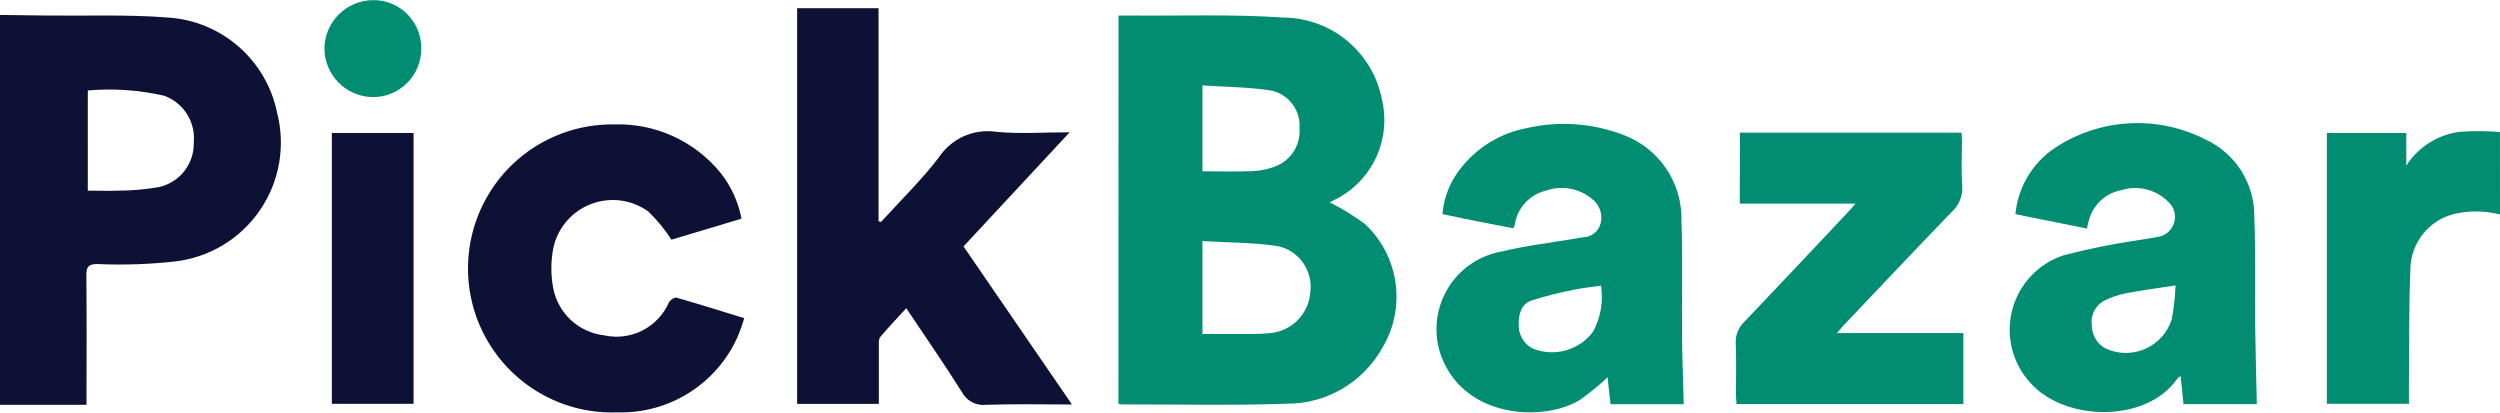
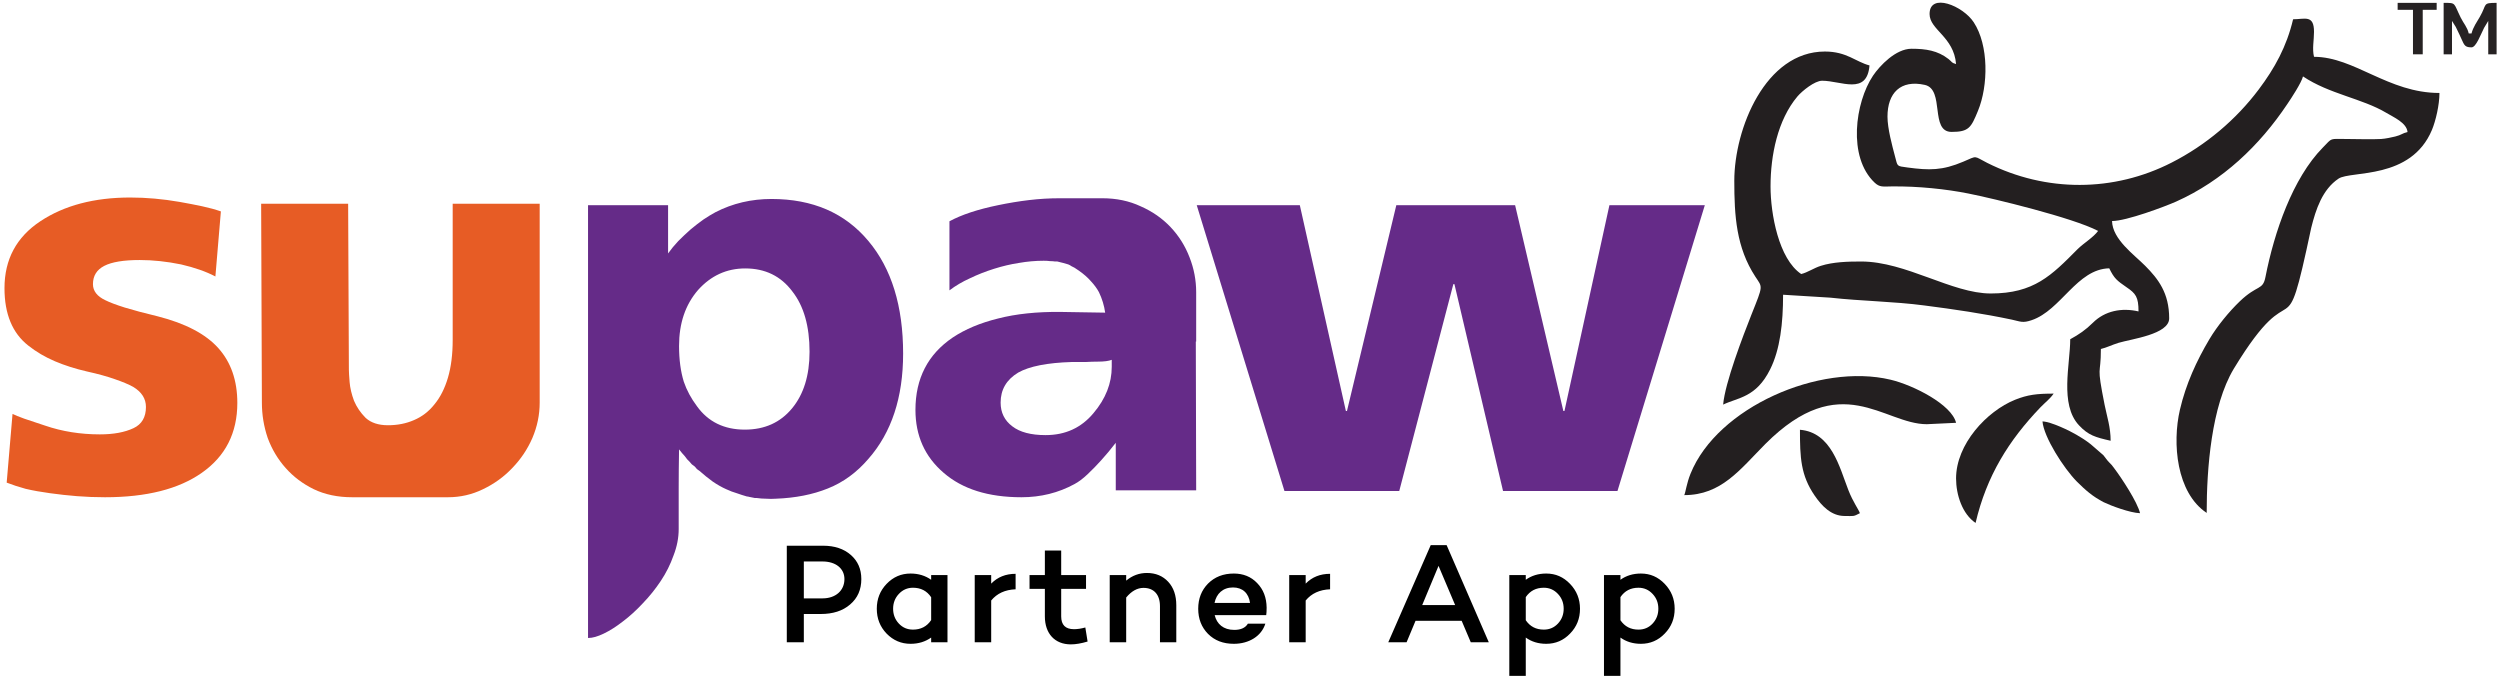
- <svg xmlns="http://www.w3.org/2000/svg" width="109.124" height="18" viewBox="0 0 109.124 18">
-   <g id="Group_2829" data-name="Group 2829" transform="translate(182 -388.848)">
-     <path id="Path_2690" data-name="Path 2690" d="M-182,397l2.072.026c1.742.021,3.491-.051,5.224.085a5.2,5.2,0,0,1,4.8,4.161,5.222,5.222,0,0,1-4.423,6.484,21.662,21.662,0,0,1-3.422.117c-.393,0-.486.124-.482.5.019,1.7.008,3.406.008,5.109v.534H-182Zm3.832,7.669c.47,0,.9.017,1.318,0a10.449,10.449,0,0,0,1.781-.153,1.944,1.944,0,0,0,1.527-1.95,1.974,1.974,0,0,0-1.293-2.04,10.748,10.748,0,0,0-3.332-.229Z" transform="translate(0 -7.5)" fill="#0d1136" />
-     <path id="Path_2691" data-name="Path 2691" d="M1096.974,464.038a4.269,4.269,0,0,0-2.013-.019,2.521,2.521,0,0,0-1.9,2.431c-.069,1.741-.047,3.485-.063,5.227,0,.2,0,.4,0,.627h-3.581V460.482h3.466v1.425a3.266,3.266,0,0,1,2.349-1.477,10.946,10.946,0,0,1,1.74.013Z" transform="translate(-1169.85 -65.83)" fill="#008d71" />
-     <path id="Path_2692" data-name="Path 2692" d="M429.151,397.27c.2,0,.358,0,.516,0,2.236.02,4.478-.064,6.7.089a4.412,4.412,0,0,1,4.283,3.585,3.876,3.876,0,0,1-2.182,4.425.4.4,0,0,0-.089.06,11.028,11.028,0,0,1,1.515.929,4.339,4.339,0,0,1,.764,5.431,4.761,4.761,0,0,1-4.195,2.425c-2.393.084-4.791.027-7.187.03a.546.546,0,0,1-.13-.038Zm3.663,13.9c.727,0,1.416,0,2.1,0a7.083,7.083,0,0,0,.8-.033,1.932,1.932,0,0,0,1.81-1.8,1.816,1.816,0,0,0-1.406-2c-1.078-.164-2.184-.155-3.305-.222Zm0-7.1c.759,0,1.488.019,2.216-.009a3.119,3.119,0,0,0,.93-.193,1.65,1.65,0,0,0,1.092-1.685,1.567,1.567,0,0,0-1.21-1.634c-.987-.16-2-.159-3.028-.229Z" transform="translate(-562.328 -7.744)" fill="#008d71" />
-     <path id="Path_2693" data-name="Path 2693" d="M257.146,402.656c.848-.935,1.761-1.82,2.525-2.819a2.548,2.548,0,0,1,2.5-1.114c1.025.1,2.066.021,3.208.021l-4.634,4.982,4.734,6.9c-1.3,0-2.519-.03-3.737.014a1.069,1.069,0,0,1-1.08-.577c-.764-1.214-1.583-2.393-2.416-3.639-.4.436-.781.836-1.138,1.258-.071.084-.058.252-.059.382,0,.837,0,1.673,0,2.536h-3.567V393.328h3.554v9.3Z" transform="translate(-400.688 -4.122)" fill="#0d1136" />
-     <path id="Path_2694" data-name="Path 2694" d="M613.558,468.808h-3.195l-.126-1.174a12.43,12.43,0,0,1-1.185.968c-1.41.9-4.459.873-5.757-1.235a3.445,3.445,0,0,1,2.329-5.228c1.069-.258,2.171-.384,3.257-.57.092-.016.183-.033.275-.047a.809.809,0,0,0,.771-.587,1.018,1.018,0,0,0-.295-1.023,2.073,2.073,0,0,0-2.085-.428,1.811,1.811,0,0,0-1.338,1.345c-.016.05-.013.106-.026.157a1.142,1.142,0,0,1-.063.143c-.513-.1-1.03-.2-1.547-.3s-1.011-.209-1.546-.321a3.69,3.69,0,0,1,.859-2.075,4.789,4.789,0,0,1,2.823-1.678,7.23,7.23,0,0,1,4.122.264,3.9,3.9,0,0,1,2.629,3.781c.059,1.648.01,3.3.024,4.95C613.494,466.757,613.532,467.766,613.558,468.808Zm-3.61-5.176c-.423.063-.82.1-1.207.185a14.688,14.688,0,0,0-1.837.468c-.449.161-.557.6-.548,1.059a1.131,1.131,0,0,0,.585,1.021,2.235,2.235,0,0,0,2.658-.719A3.178,3.178,0,0,0,609.948,463.633Z" transform="translate(-722.065 -62.316)" fill="#008d71" />
-     <path id="Path_2695" data-name="Path 2695" d="M927.014,468.379h-3.2c-.041-.4-.081-.794-.125-1.228a.862.862,0,0,0-.154.129c-1.345,1.934-4.918,1.869-6.417.158a3.423,3.423,0,0,1,1.457-5.554,29.724,29.724,0,0,1,3.236-.656c.274-.053.553-.081.826-.138a.888.888,0,0,0,.49-1.563,2.026,2.026,0,0,0-2.031-.486,1.8,1.8,0,0,0-1.411,1.316c-.034.1-.05.2-.086.359l-3.123-.629a3.931,3.931,0,0,1,1.954-3.035,6.527,6.527,0,0,1,6.343-.224,3.675,3.675,0,0,1,2.132,3.409c.064,1.581.021,3.167.037,4.751C926.958,466.1,926.99,467.218,927.014,468.379Zm-3.545-5.182c-.8.125-1.5.213-2.187.349a3.561,3.561,0,0,0-.966.34,1.047,1.047,0,0,0-.5,1.092,1.114,1.114,0,0,0,.635.99,2.1,2.1,0,0,0,2.853-1.3A10.782,10.782,0,0,0,923.469,463.2Z" transform="translate(-1010.505 -61.892)" fill="#008d71" />
-     <path id="Path_2696" data-name="Path 2696" d="M85.828,460.9l-3.058.918a7.023,7.023,0,0,0-1.007-1.227,2.653,2.653,0,0,0-4.147,1.578,4.649,4.649,0,0,0-.006,1.773,2.561,2.561,0,0,0,2.222,2.052,2.5,2.5,0,0,0,2.83-1.444c.053-.1.243-.226.33-.2.969.276,1.931.579,2.956.894a7.773,7.773,0,0,1-.28.792,5.576,5.576,0,0,1-5.253,3.32,6.287,6.287,0,1,1-.163-12.569,5.753,5.753,0,0,1,4.638,2.085A4.625,4.625,0,0,1,85.828,460.9Z" transform="translate(-235.461 -62.508)" fill="#0d1136" />
-     <path id="Path_2697" data-name="Path 2697" d="M766.619,461.354h9.674c.006.126.018.252.018.379,0,.639-.038,1.281.013,1.916a1.424,1.424,0,0,1-.483,1.185c-1.572,1.627-3.123,3.274-4.681,4.914-.088.093-.169.192-.307.351h5.519v3.1h-9.9c-.01-.15-.026-.291-.026-.432,0-.732.022-1.465-.01-2.2a1.241,1.241,0,0,1,.4-.983c1.526-1.6,3.036-3.209,4.551-4.817.08-.085.155-.175.279-.317h-5.053Z" transform="translate(-872.672 -66.714)" fill="#008d71" />
-     <path id="Path_2698" data-name="Path 2698" d="M-.7,473.33V461.509H2.867V473.33Z" transform="translate(-166.815 -66.856)" fill="#0d1136" />
-     <path id="Path_2699" data-name="Path 2699" d="M-.519,390.986a2.1,2.1,0,0,1-2.148,2.1,2.139,2.139,0,0,1-2.078-2.14,2.141,2.141,0,0,1,2.126-2.093A2.082,2.082,0,0,1-.519,390.986Z" transform="translate(-163.095)" fill="#008d71" />
-   </g>
+ <svg xmlns="http://www.w3.org/2000/svg" width="317" height="88" viewBox="0 0 317 88" fill="none">
+   <path fill-rule="evenodd" clip-rule="evenodd" d="M244.67 1.774C244.67 3.784 247.746 4.648 248.029 8.121C247.392 7.945 247.587 7.892 247.074 7.486C245.696 6.411 244.211 6.182 242.373 6.182C240.393 6.182 238.361 8.315 237.495 9.602C235.232 12.988 234.26 19.917 237.707 23.162C238.343 23.761 238.767 23.655 239.881 23.637C243.239 23.602 246.756 23.973 249.584 24.537C252.783 25.172 262.84 27.605 266.039 29.28C265.42 30.126 264.2 30.831 263.423 31.607C260.135 34.922 257.908 37.214 252.429 37.214C247.498 37.214 241.666 33.159 235.992 33.159C234.296 33.159 232.44 33.212 230.885 33.706C229.983 33.988 229.205 34.552 228.392 34.746C225.529 32.824 224.504 27.093 224.504 23.637C224.504 19.688 225.406 15.209 227.915 12.229C228.516 11.524 230.107 10.237 231.044 10.237C233.447 10.237 236.735 12.124 237.053 8.297C235.303 7.839 234.172 6.534 231.397 6.534C223.85 6.534 219.909 16.32 219.909 22.932C219.909 27.376 220.156 31.378 222.578 35.081C223.497 36.491 223.603 36.086 222.083 39.895C221.022 42.575 218.725 48.552 218.495 51.303C220.404 50.386 222.666 50.421 224.451 46.842C225.724 44.303 226.095 40.97 226.095 37.373L232.086 37.743C236.028 38.184 240.128 38.219 243.999 38.731C247.816 39.224 251.422 39.753 255.098 40.529C256.229 40.776 256.459 40.988 257.608 40.6C261.337 39.348 263.352 34.111 267.452 34.023C268.089 35.328 268.425 35.575 269.644 36.421C270.811 37.214 271.164 37.655 271.164 39.489C269.043 38.995 266.905 39.401 265.367 40.935C264.483 41.816 263.582 42.434 262.504 43.015C262.504 46.172 261.143 51.267 263.599 53.912C264.801 55.199 265.685 55.446 267.629 55.887C267.629 54.194 267.17 52.837 266.869 51.355C265.791 45.925 266.392 47.847 266.392 44.25C267.081 44.091 267.824 43.721 268.619 43.474C270.263 42.98 275.052 42.398 275.052 40.37C275.052 37.144 273.656 35.363 272.012 33.706C270.616 32.295 267.859 30.355 267.806 28.028C269.626 28.028 274.504 26.194 275.936 25.559C281.839 22.915 286.505 18.471 290.04 13.182C290.535 12.459 291.825 10.484 292.02 9.69C295.36 11.93 299.514 12.476 302.589 14.31C303.49 14.857 305.169 15.562 305.275 16.743C304.586 16.902 304.515 17.114 303.72 17.308C303.278 17.413 302.5 17.59 301.917 17.625C300.574 17.695 299.036 17.625 297.675 17.625C295.272 17.625 295.82 17.413 294.529 18.718C290.712 22.597 288.379 29.421 287.265 35.099C286.929 36.862 286.258 36.051 284.013 38.202C282.635 39.524 281.15 41.34 280.16 42.998C278.517 45.766 277.173 48.693 276.413 51.955C275.424 56.222 275.971 62.481 279.807 65.038C279.807 59.396 280.408 51.496 283.236 46.771C291.313 33.459 289.492 45.713 293.062 28.892C293.646 26.547 294.476 24.025 296.527 22.65C298.1 21.61 305.699 22.844 308.368 16.479C308.846 15.333 309.323 13.305 309.323 11.789C302.819 11.789 298.541 7.204 293.416 7.204C293.168 6.182 293.416 5.141 293.416 4.03C293.416 1.826 292.232 2.444 290.765 2.444C289.952 5.899 288.432 8.65 286.417 11.33C283.518 15.192 279.701 18.401 275.388 20.605C268.018 24.378 259.446 24.396 251.988 20.658C250.202 19.758 250.803 19.706 248.948 20.499C246.296 21.628 244.635 21.61 241.878 21.239C240.446 21.046 240.641 21.134 240.287 19.829C239.934 18.489 239.333 16.302 239.333 14.786C239.333 11.789 240.994 10.078 244.069 10.766C246.632 11.348 244.67 16.726 247.463 16.726C249.672 16.726 249.937 16.162 250.803 14.063C252.129 10.854 252.182 5.741 250.273 2.831C248.912 0.733 244.67 -0.995 244.67 1.774Z" fill="#231F20" />
+   <path fill-rule="evenodd" clip-rule="evenodd" d="M213.564 62.781C218.265 62.781 220.616 59.554 223.85 56.292C233.447 46.683 238.856 53.789 244.317 53.789L248.029 53.612C247.481 51.302 242.62 48.834 239.722 48.146C230.708 45.995 217.753 51.655 214.359 60.066C213.847 61.335 213.741 62.411 213.564 62.781Z" fill="#231F20" />
+   <path fill-rule="evenodd" clip-rule="evenodd" d="M248.029 60.665C248.029 62.746 248.824 65.179 250.503 66.308C251.899 60.348 254.71 55.834 258.757 51.62C259.34 51.02 259.941 50.58 260.401 49.91C258.262 49.91 257.113 50.051 255.523 50.685C251.917 52.131 248.029 56.328 248.029 60.665Z" fill="#231F20" />
+   <path fill-rule="evenodd" clip-rule="evenodd" d="M271.359 65.073C271.023 63.663 269.043 60.648 268.071 59.361C267.753 58.937 267.771 58.955 267.417 58.602C267.046 58.214 267.011 58.073 266.71 57.721L265.102 56.328C264.466 55.834 264.024 55.552 263.299 55.129C262.469 54.635 260.083 53.471 258.987 53.436C259.146 55.411 261.673 59.378 263.352 61.071C264.43 62.146 265.35 62.957 266.746 63.68C267.647 64.121 270.104 65.038 271.359 65.073Z" fill="#231F20" />
+   <path fill-rule="evenodd" clip-rule="evenodd" d="M233.889 65.426C235.074 65.426 234.968 65.532 235.834 65.073C235.71 64.65 234.968 63.68 234.367 62.129C233.235 59.219 232.228 54.829 228.234 54.494C228.234 58.003 228.322 60.26 230.107 62.852C230.991 64.139 232.193 65.426 233.889 65.426Z" fill="#231F20" />
+   <path fill-rule="evenodd" clip-rule="evenodd" d="M309.853 6.887H310.913V2.655L311.391 3.413C311.585 3.801 311.656 3.96 311.85 4.366C312.469 5.617 312.38 6.005 313.388 6.005C313.971 6.005 314.554 4.366 314.979 3.537L315.509 2.655V6.887H316.569V0.363C314.731 0.363 315.385 0.504 314.448 2.126C314.077 2.779 313.6 3.413 313.388 4.242H313.034C312.858 3.449 312.398 2.99 312.027 2.25C311.073 0.328 311.479 0.363 309.853 0.363V6.887V6.887Z" fill="#262223" />
+   <path fill-rule="evenodd" clip-rule="evenodd" d="M304.021 1.245H305.965V6.887H307.202V1.245H308.969V0.363H304.021V1.245Z" fill="#262223" />
+   <path d="M30.093 51.093C30.093 54.894 28.595 57.844 25.598 59.946C22.662 62.016 18.568 63.051 13.315 63.051C12.11 63.051 10.92 63.005 9.746 62.912C8.603 62.819 7.475 62.696 6.363 62.541C5.219 62.387 4.184 62.201 3.257 61.985C2.361 61.738 1.558 61.475 0.847 61.197L1.589 52.483C1.898 52.638 2.392 52.839 3.072 53.086C3.752 53.302 4.632 53.596 5.714 53.967C7.877 54.708 10.194 55.079 12.666 55.079C14.396 55.079 15.818 54.816 16.93 54.291C17.981 53.797 18.506 52.901 18.506 51.603C18.506 50.552 17.965 49.703 16.884 49.054C16.328 48.745 15.555 48.42 14.566 48.08C13.609 47.74 12.434 47.416 11.044 47.107C9.561 46.767 8.201 46.334 6.965 45.809C5.729 45.284 4.601 44.62 3.582 43.816C1.573 42.24 0.569 39.815 0.569 36.539C0.569 32.893 2.083 30.066 5.111 28.058C8.139 26.049 11.94 25.045 16.513 25.045C18.552 25.045 20.638 25.23 22.77 25.601C23.821 25.787 24.779 25.972 25.644 26.157C26.509 26.343 27.297 26.559 28.008 26.806L27.312 35.056C26.138 34.438 24.686 33.928 22.956 33.527C21.133 33.156 19.387 32.971 17.718 32.971C15.679 32.971 14.18 33.218 13.222 33.712C12.264 34.207 11.786 34.979 11.786 36.03C11.786 36.895 12.311 37.575 13.361 38.069C13.918 38.347 14.736 38.656 15.818 38.996C16.93 39.336 18.321 39.707 19.989 40.108C23.512 41.004 26.076 42.349 27.683 44.141C29.29 45.933 30.093 48.25 30.093 51.093Z" fill="#E75C25" />
+   <path d="M44.145 25.833L44.238 46.875C44.238 47.153 44.269 47.679 44.331 48.451C44.392 49.193 44.578 49.981 44.887 50.815C45.227 51.618 45.721 52.344 46.37 52.993C47.05 53.611 47.992 53.92 49.197 53.92C50.402 53.92 51.499 53.704 52.488 53.271C53.508 52.839 54.373 52.175 55.083 51.278C55.825 50.382 56.397 49.255 56.798 47.895C57.2 46.535 57.401 44.944 57.401 43.121V25.833H68.432V51.047C68.432 52.592 68.123 54.09 67.505 55.542C66.887 56.964 66.037 58.231 64.956 59.343C63.905 60.456 62.669 61.352 61.248 62.031C59.857 62.711 58.374 63.051 56.798 63.051H44.655C42.832 63.051 41.21 62.711 39.788 62.031C38.398 61.352 37.208 60.456 36.219 59.343C35.231 58.231 34.474 56.964 33.948 55.542C33.454 54.09 33.207 52.592 33.207 51.047L33.114 25.833H44.145Z" fill="#E75C25" />
+   <path d="M74.609 80.895H74.563V26.018H84.713V32.136C85.084 31.611 85.517 31.086 86.011 30.56C86.537 30.035 87.062 29.541 87.587 29.077C88.143 28.614 88.684 28.197 89.209 27.826C89.766 27.455 90.275 27.146 90.739 26.899C92.902 25.787 95.266 25.23 97.83 25.23C103.052 25.23 107.146 27.007 110.113 30.56C113.048 34.052 114.516 38.811 114.516 44.836C114.516 50.398 113.048 54.847 110.113 58.184C108.63 59.915 106.915 61.166 104.968 61.939C103.052 62.711 100.858 63.144 98.386 63.236C97.954 63.267 97.537 63.267 97.135 63.236C96.733 63.236 96.332 63.206 95.93 63.144H95.884H95.698L95.003 63.005C94.941 63.005 94.895 62.989 94.864 62.958C94.833 62.958 94.787 62.958 94.725 62.958C94.292 62.835 93.86 62.696 93.427 62.541C92.995 62.418 92.546 62.248 92.083 62.031C91.527 61.784 90.955 61.46 90.368 61.058C89.812 60.656 89.256 60.208 88.7 59.714C88.607 59.652 88.499 59.575 88.375 59.482C88.282 59.359 88.19 59.251 88.097 59.158C87.973 59.065 87.85 58.972 87.726 58.88C87.633 58.756 87.525 58.633 87.402 58.509C87.309 58.416 87.216 58.324 87.124 58.231C87.031 58.107 86.938 57.984 86.846 57.86C86.722 57.706 86.598 57.566 86.475 57.443C86.351 57.288 86.228 57.134 86.104 56.979C86.073 58.772 86.058 60.394 86.058 61.846V67.083C86.058 68.196 85.841 69.308 85.409 70.421C85.007 71.564 84.466 72.645 83.787 73.665C83.107 74.685 82.35 75.627 81.515 76.492C80.681 77.388 79.831 78.161 78.966 78.81C78.132 79.459 77.329 79.968 76.556 80.339C75.784 80.71 75.135 80.895 74.609 80.895ZM88.514 36.771C86.907 38.625 86.104 40.989 86.104 43.863C86.104 45.593 86.305 47.107 86.707 48.405C87.077 49.486 87.633 50.521 88.375 51.51C89.796 53.488 91.82 54.477 94.447 54.477C96.95 54.477 98.943 53.58 100.426 51.788C101.909 49.996 102.651 47.601 102.651 44.604C102.651 41.36 101.924 38.811 100.472 36.957C99.02 35.01 97.027 34.037 94.493 34.037C92.145 34.037 90.152 34.948 88.514 36.771Z" fill="#652B88" />
+   <path d="M141.479 62.17V56.145C140.861 56.949 140.243 57.69 139.625 58.37C139.099 58.957 138.528 59.544 137.91 60.131C137.323 60.687 136.766 61.104 136.241 61.383C134.202 62.495 131.962 63.051 129.521 63.051C125.318 63.051 122.028 62.016 119.648 59.946C117.269 57.906 116.079 55.249 116.079 51.974C116.079 47.988 117.655 44.929 120.807 42.797C122.383 41.746 124.299 40.943 126.554 40.386C128.841 39.799 131.483 39.521 134.48 39.552L140.135 39.645C140.011 38.749 139.748 37.884 139.347 37.049C139.099 36.586 138.759 36.122 138.327 35.659C137.925 35.195 137.415 34.747 136.797 34.315C136.705 34.253 136.612 34.191 136.519 34.129C136.427 34.068 136.334 34.006 136.241 33.944C136.118 33.882 135.994 33.82 135.87 33.758C135.747 33.666 135.608 33.589 135.453 33.527C135.237 33.465 135.021 33.403 134.804 33.341C134.588 33.28 134.341 33.218 134.063 33.156H133.785C133.568 33.125 133.352 33.11 133.136 33.11C132.92 33.079 132.657 33.063 132.348 33.063C131.297 33.063 130.247 33.156 129.196 33.341C128.176 33.496 127.126 33.743 126.044 34.083C124.963 34.423 123.943 34.825 122.985 35.288C122.028 35.721 121.162 36.23 120.39 36.818V28.058C121.935 27.223 123.99 26.544 126.554 26.018C127.883 25.74 129.196 25.524 130.494 25.369C131.792 25.215 133.089 25.138 134.387 25.138H139.764C141.556 25.138 143.178 25.477 144.63 26.157C146.114 26.806 147.38 27.687 148.431 28.799C149.482 29.912 150.285 31.194 150.841 32.646C151.397 34.068 151.675 35.535 151.675 37.049V43.306H151.629L151.675 62.17H141.479ZM140.969 45.624C140.598 45.778 139.995 45.856 139.161 45.856C138.729 45.856 138.234 45.871 137.678 45.902C137.153 45.902 136.566 45.902 135.917 45.902C132.796 45.995 130.525 46.443 129.103 47.246C127.62 48.142 126.879 49.409 126.879 51.047C126.879 52.314 127.373 53.318 128.362 54.059C129.32 54.801 130.726 55.172 132.58 55.172C135.082 55.172 137.106 54.245 138.651 52.391C140.196 50.568 140.969 48.606 140.969 46.505V45.624Z" fill="#652B88" />
+   <path d="M151.746 26.018H164.817L170.657 52.113H170.796L177.053 26.018H192.116L198.234 52.113H198.373L204.074 26.018H216.171L205.094 62.263H190.587L184.422 36.03H184.283L177.424 62.263H162.87L151.746 26.018Z" fill="#652B88" />
+   <path d="M99.766 69.197V81.436H101.926V77.855H104.068C105.616 77.855 106.858 77.459 107.794 76.648C108.748 75.838 109.216 74.758 109.216 73.427C109.216 72.148 108.766 71.141 107.884 70.367C107.002 69.593 105.832 69.197 104.374 69.197H99.766ZM101.926 75.874V71.195H104.302C105.958 71.195 107.074 72.076 107.074 73.427C107.074 74.885 105.958 75.874 104.302 75.874H101.926ZM120.141 72.922H118.071V73.516C117.333 72.995 116.469 72.725 115.461 72.725C114.273 72.725 113.265 73.156 112.419 74.038C111.591 74.903 111.177 75.947 111.177 77.189C111.177 78.43 111.591 79.475 112.419 80.338C113.265 81.203 114.273 81.635 115.461 81.635C116.469 81.635 117.333 81.365 118.071 80.843V81.436H120.141V72.922ZM115.767 79.835C115.047 79.835 114.453 79.582 113.967 79.061C113.481 78.538 113.247 77.909 113.247 77.189C113.247 76.469 113.481 75.838 113.967 75.317C114.453 74.794 115.047 74.525 115.767 74.525C116.757 74.525 117.531 74.921 118.071 75.731V78.629C117.531 79.439 116.757 79.835 115.767 79.835ZM125.683 72.922H123.595V81.436H125.683V76.144C126.421 75.245 127.447 74.776 128.779 74.722V72.76C127.519 72.76 126.493 73.174 125.683 74.002V72.922ZM137.619 79.564C137.097 79.709 136.629 79.781 136.179 79.781C135.099 79.781 134.559 79.24 134.559 78.16V74.668H137.709V72.922H134.559V69.808H132.489V72.922H130.545V74.668H132.489V78.16C132.489 80.338 133.749 81.707 135.783 81.707C136.413 81.707 137.115 81.581 137.907 81.347L137.619 79.564ZM145.428 72.653C144.456 72.653 143.574 72.977 142.8 73.624V72.922H140.712V81.436H142.8V75.766C143.466 74.957 144.204 74.543 144.996 74.543C146.292 74.543 147.084 75.371 147.084 76.865V81.436H149.154V76.739C149.154 75.496 148.812 74.507 148.128 73.769C147.444 73.031 146.544 72.653 145.428 72.653ZM160.609 77.044C160.591 75.766 160.195 74.74 159.403 73.93C158.629 73.121 157.639 72.725 156.451 72.725C155.101 72.725 154.021 73.156 153.175 74.002C152.347 74.849 151.933 75.91 151.933 77.189C151.933 78.466 152.347 79.528 153.175 80.374C154.021 81.221 155.101 81.635 156.451 81.635C158.395 81.635 159.961 80.644 160.447 79.079H158.233C157.927 79.6 157.351 79.871 156.505 79.871C155.137 79.871 154.291 79.132 154.021 77.999H160.537H160.555C160.591 77.782 160.609 77.459 160.609 77.044ZM156.343 74.489C157.567 74.489 158.341 75.227 158.503 76.451H154.003C154.237 75.281 155.065 74.489 156.343 74.489ZM165.56 72.922H163.472V81.436H165.56V76.144C166.298 75.245 167.324 74.776 168.656 74.722V72.76C167.396 72.76 166.37 73.174 165.56 74.002V72.922ZM185.34 78.719L186.492 81.436H188.778L183.432 69.124H181.416L176.034 81.436H178.356L179.49 78.719H185.34ZM184.512 76.721H180.336L182.406 71.752L184.512 76.721ZM196.06 72.725C195.052 72.725 194.188 72.995 193.468 73.516V72.922H191.38V85.703H193.468V80.843C194.188 81.365 195.052 81.635 196.06 81.635C197.248 81.635 198.256 81.203 199.084 80.338C199.93 79.475 200.344 78.43 200.344 77.189C200.344 75.947 199.912 74.903 199.084 74.038C198.238 73.156 197.248 72.725 196.06 72.725ZM195.754 79.835C194.764 79.835 194.008 79.439 193.468 78.647V75.713C194.008 74.921 194.764 74.525 195.754 74.525C196.474 74.525 197.068 74.794 197.554 75.317C198.04 75.838 198.274 76.451 198.274 77.189C198.274 77.909 198.04 78.538 197.554 79.061C197.068 79.582 196.474 79.835 195.754 79.835ZM208.064 72.725C207.056 72.725 206.192 72.995 205.472 73.516V72.922H203.384V85.703H205.472V80.843C206.192 81.365 207.056 81.635 208.064 81.635C209.252 81.635 210.26 81.203 211.088 80.338C211.934 79.475 212.348 78.43 212.348 77.189C212.348 75.947 211.916 74.903 211.088 74.038C210.242 73.156 209.252 72.725 208.064 72.725ZM207.758 79.835C206.768 79.835 206.012 79.439 205.472 78.647V75.713C206.012 74.921 206.768 74.525 207.758 74.525C208.478 74.525 209.072 74.794 209.558 75.317C210.044 75.838 210.278 76.451 210.278 77.189C210.278 77.909 210.044 78.538 209.558 79.061C209.072 79.582 208.478 79.835 207.758 79.835Z" fill="black" />
</svg>
